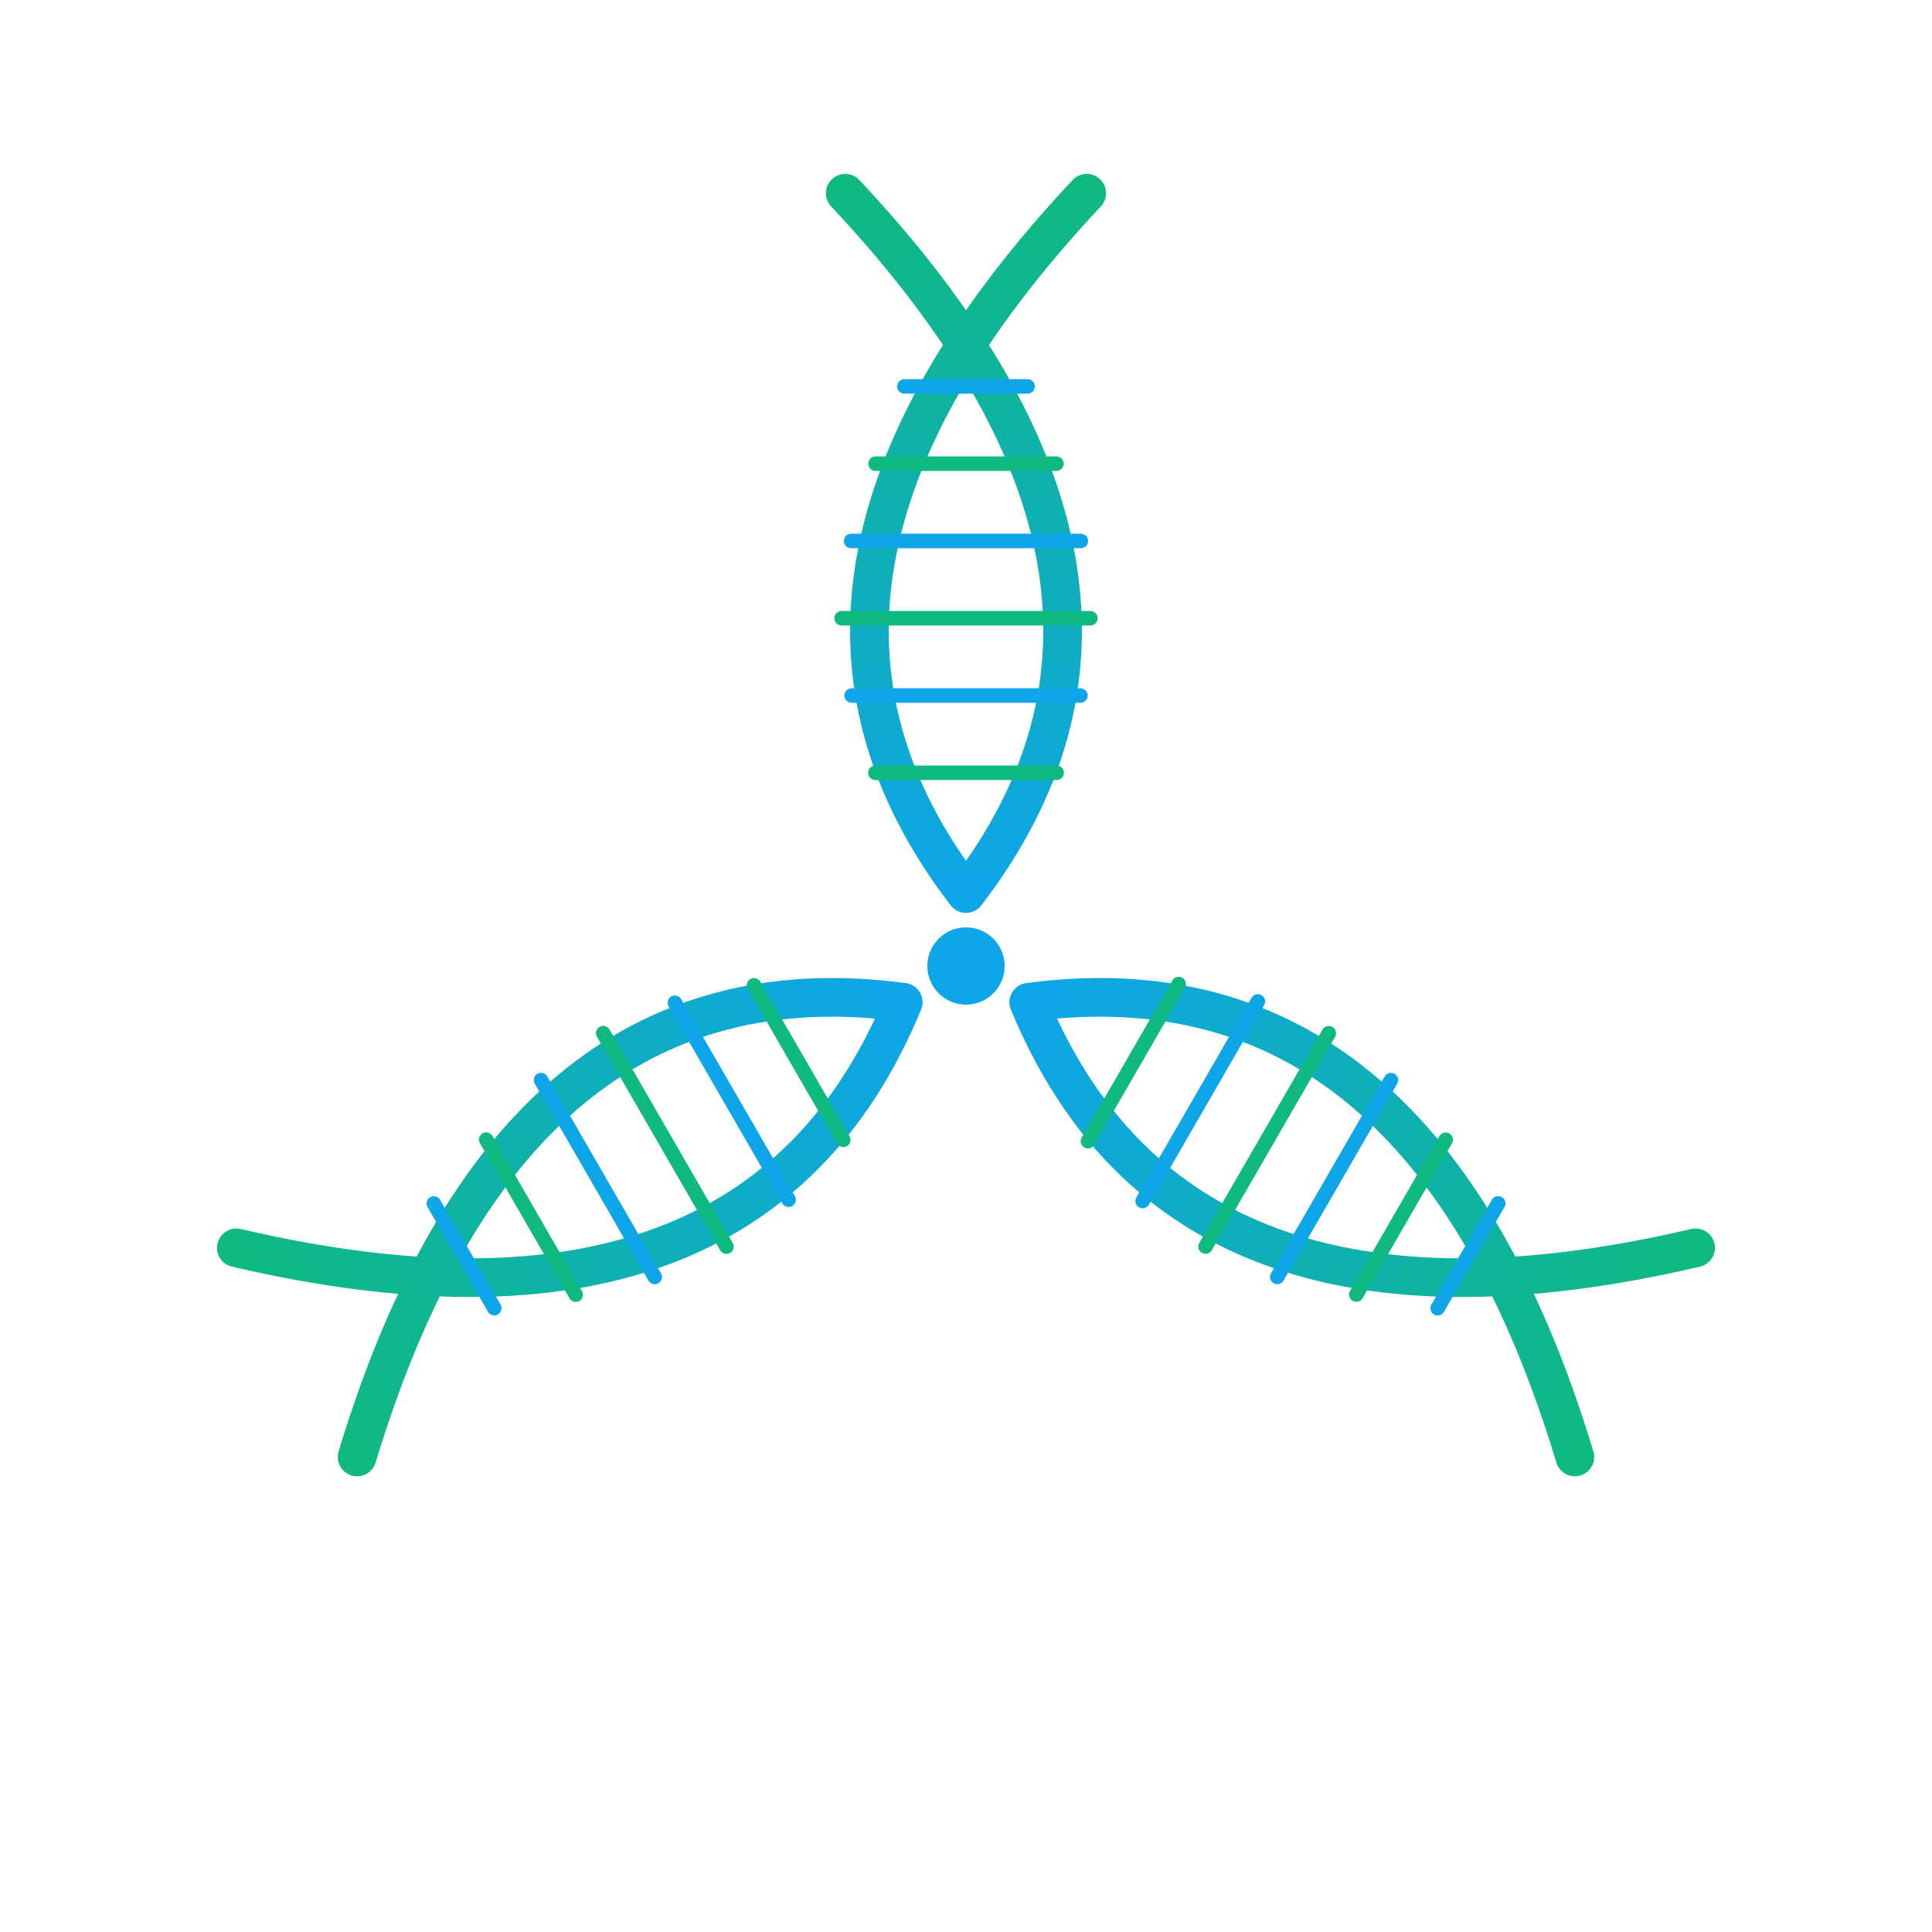
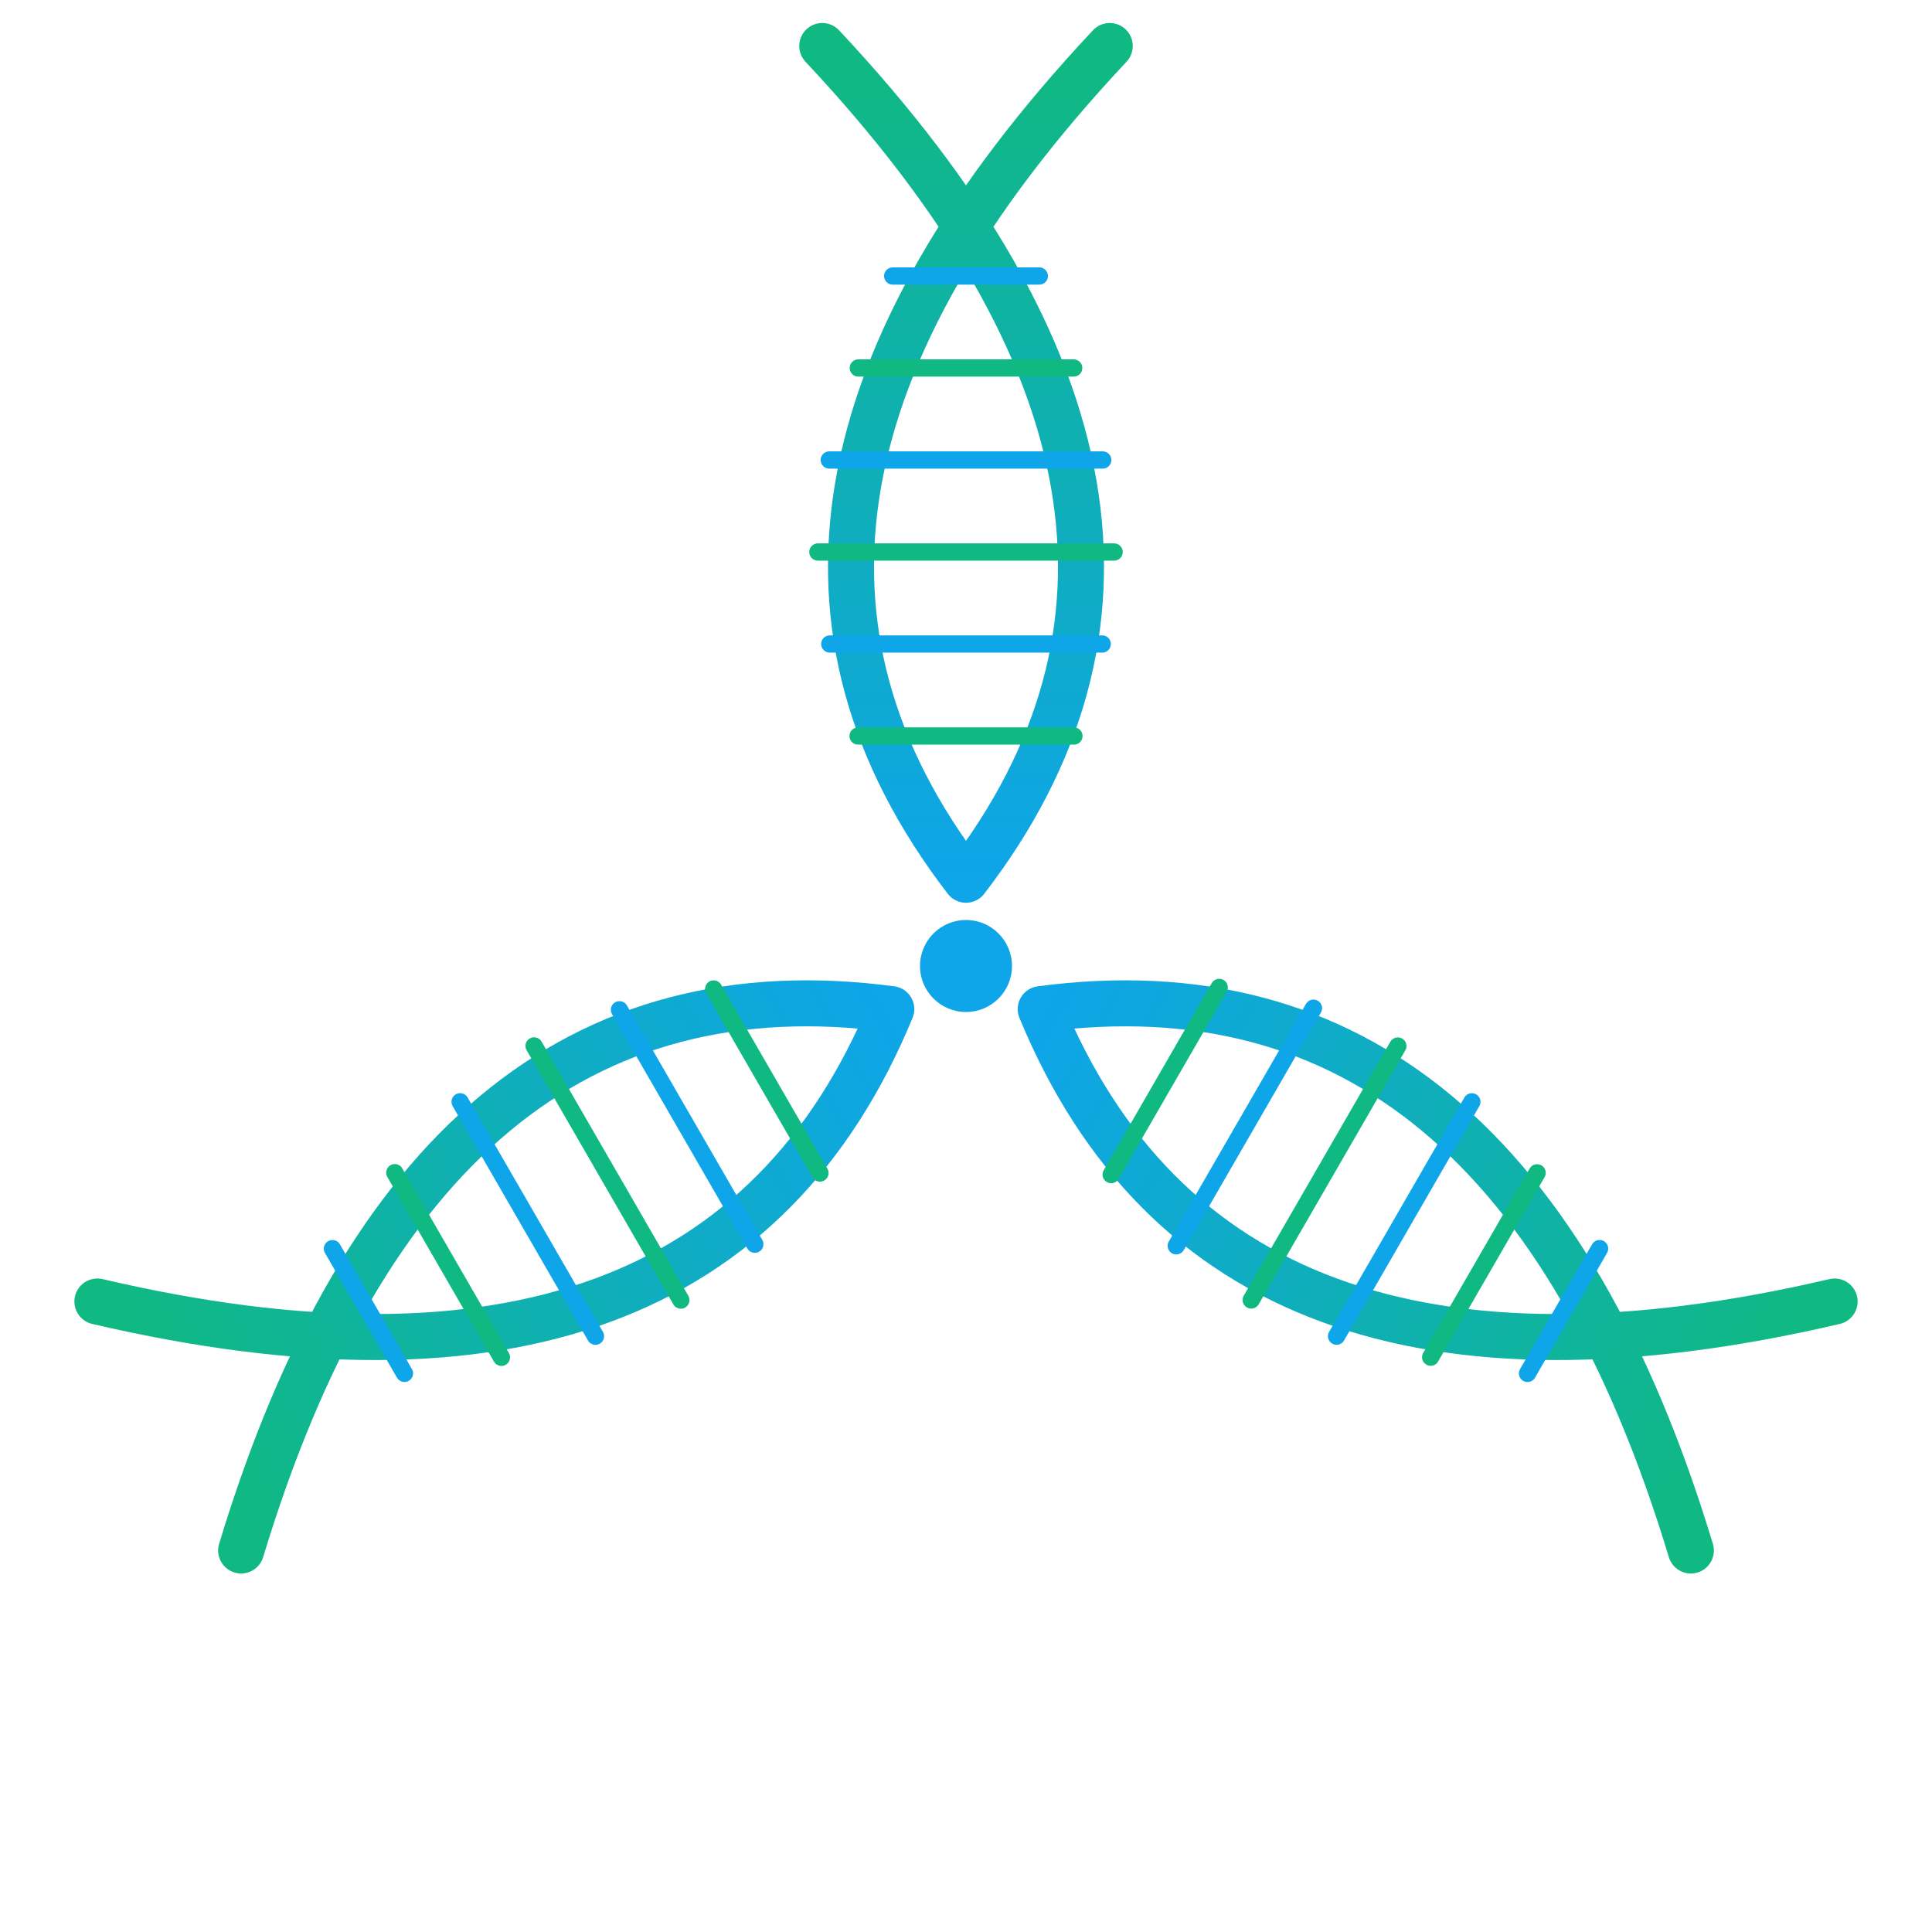
- <svg xmlns="http://www.w3.org/2000/svg" viewBox="-200 -200 400 400" width="512" height="512">
+ <svg xmlns="http://www.w3.org/2000/svg" viewBox="-168 -168 336 336" width="512" height="512">
  <defs>
    <linearGradient id="grad1" x1="0%" y1="0%" x2="100%" y2="0%">
      <stop offset="0%" stop-color="#0ea5e9" />
      <stop offset="100%" stop-color="#10b981" />
    </linearGradient>
    <g id="fish-outline">
      <path d="M 15 0 Q 80 -50 160 25 M 15 0 Q 80 50 160 -25" fill="none" stroke="url(#grad1)" stroke-width="8" stroke-linecap="round" />
    </g>
  </defs>
  <g transform="rotate(-90)">
    <g transform="rotate(0)">
      <use href="#fish-outline" />
      <line x1="40" y1="-18.77" x2="40" y2="18.77" stroke="#10b981" stroke-width="3" stroke-linecap="round" />
      <line x1="56" y1="-23.69" x2="56" y2="23.69" stroke="#0ea5e9" stroke-width="3" stroke-linecap="round" />
      <line x1="72" y1="-25.76" x2="72" y2="25.76" stroke="#10b981" stroke-width="3" stroke-linecap="round" />
      <line x1="88" y1="-23.78" x2="88" y2="23.78" stroke="#0ea5e9" stroke-width="3" stroke-linecap="round" />
      <line x1="104" y1="-18.73" x2="104" y2="18.73" stroke="#10b981" stroke-width="3" stroke-linecap="round" />
      <line x1="120" y1="-12.75" x2="120" y2="12.75" stroke="#0ea5e9" stroke-width="3" stroke-linecap="round" />
    </g>
    <g transform="rotate(120)">
      <use href="#fish-outline" />
      <line x1="40" y1="-18.79" x2="40" y2="18.79" stroke="#10b981" stroke-width="3" stroke-linecap="round" />
      <line x1="56" y1="-23.86" x2="56" y2="23.86" stroke="#0ea5e9" stroke-width="3" stroke-linecap="round" />
      <line x1="72" y1="-25.50" x2="72" y2="25.50" stroke="#10b981" stroke-width="3" stroke-linecap="round" />
      <line x1="88" y1="-23.53" x2="88" y2="23.53" stroke="#0ea5e9" stroke-width="3" stroke-linecap="round" />
      <line x1="104" y1="-18.51" x2="104" y2="18.51" stroke="#10b981" stroke-width="3" stroke-linecap="round" />
      <line x1="120" y1="-12.53" x2="120" y2="12.53" stroke="#0ea5e9" stroke-width="3" stroke-linecap="round" />
    </g>
    <g transform="rotate(240)">
      <use href="#fish-outline" />
      <line x1="40" y1="-18.48" x2="40" y2="18.48" stroke="#10b981" stroke-width="3" stroke-linecap="round" />
      <line x1="56" y1="-23.54" x2="56" y2="23.54" stroke="#0ea5e9" stroke-width="3" stroke-linecap="round" />
      <line x1="72" y1="-25.52" x2="72" y2="25.52" stroke="#10b981" stroke-width="3" stroke-linecap="round" />
      <line x1="88" y1="-23.54" x2="88" y2="23.54" stroke="#0ea5e9" stroke-width="3" stroke-linecap="round" />
      <line x1="104" y1="-18.54" x2="104" y2="18.54" stroke="#10b981" stroke-width="3" stroke-linecap="round" />
      <line x1="120" y1="-12.52" x2="120" y2="12.52" stroke="#0ea5e9" stroke-width="3" stroke-linecap="round" />
    </g>
    <circle cx="0" cy="0" r="8" fill="#0ea5e9" />
  </g>
</svg>
